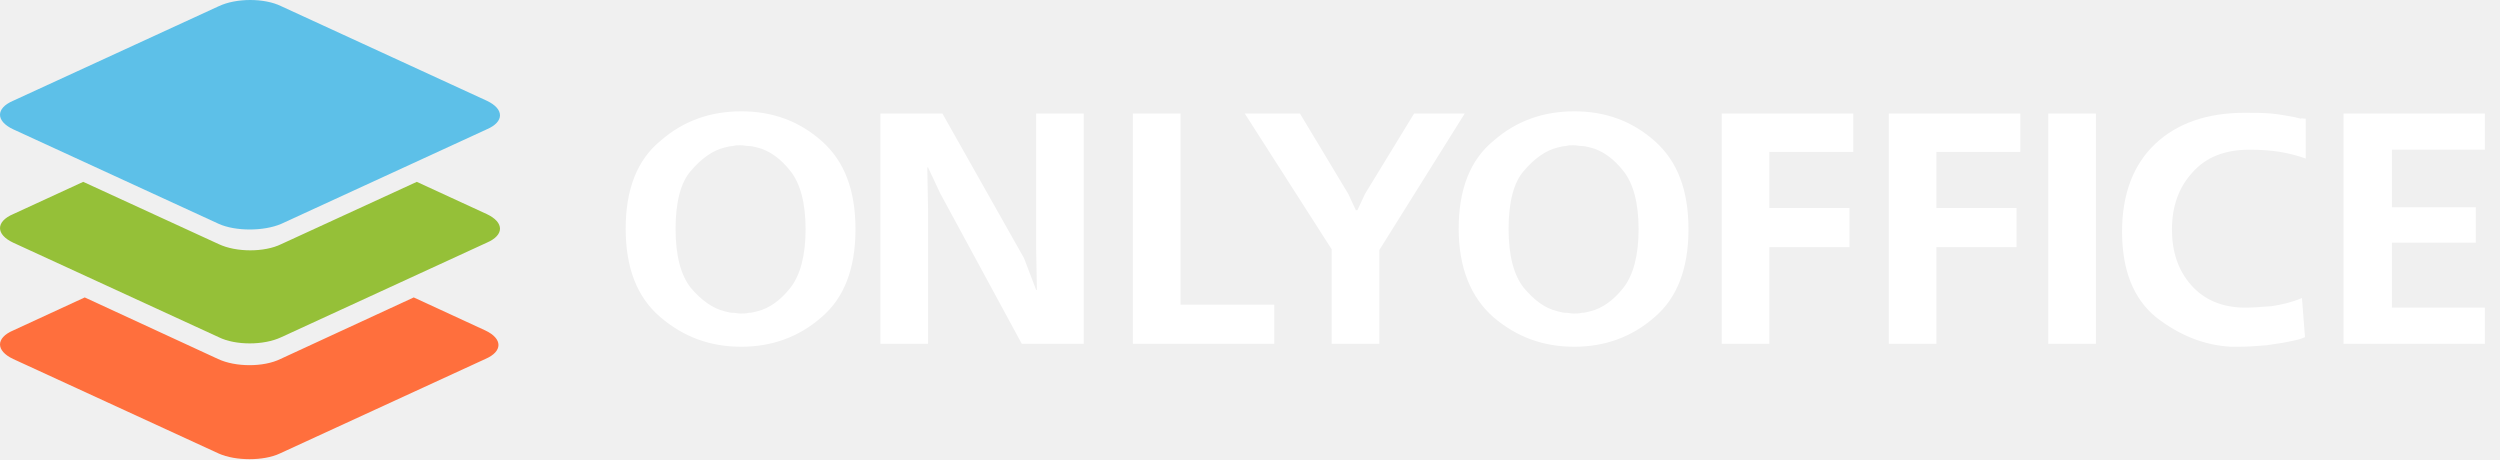
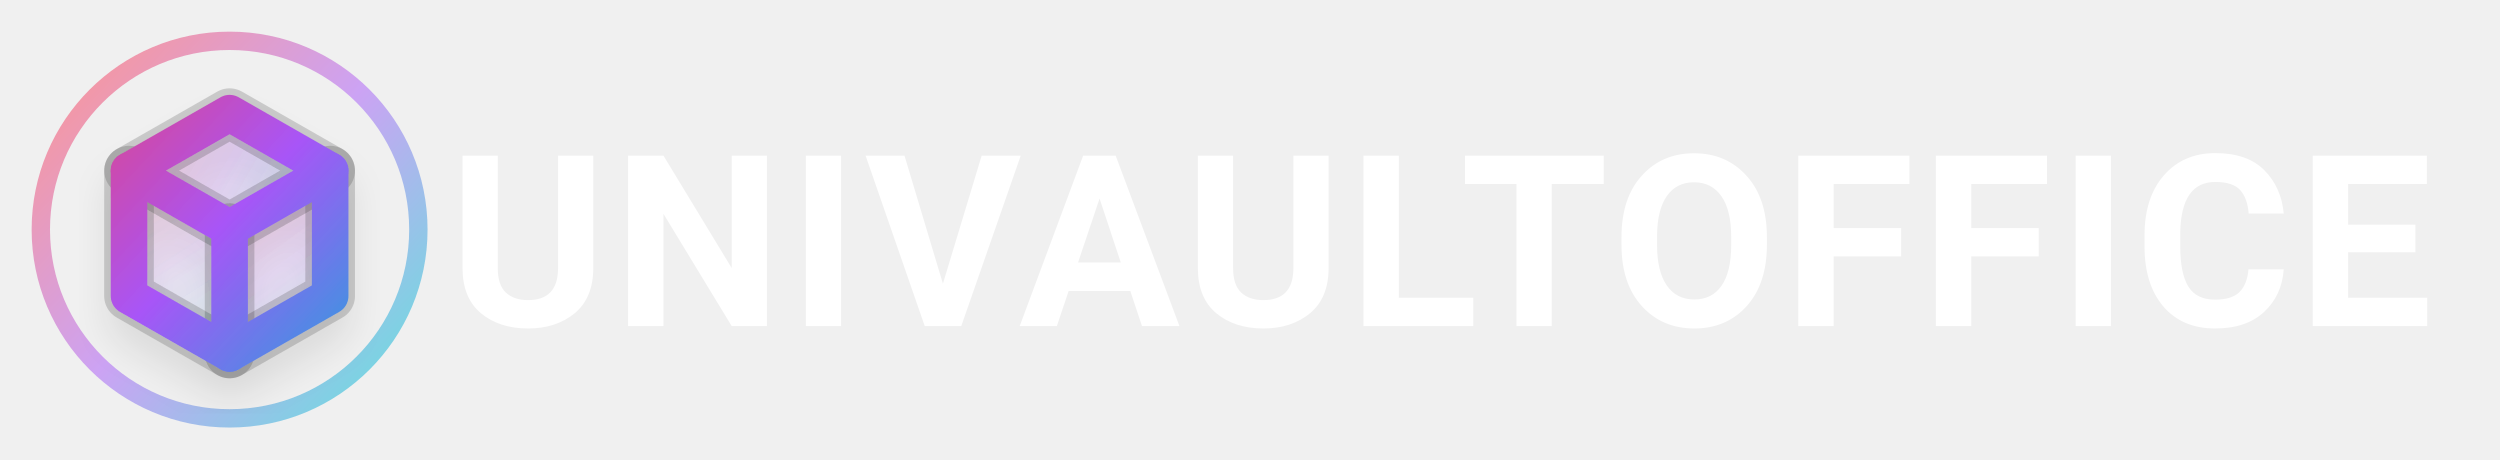
- <svg xmlns="http://www.w3.org/2000/svg" width="245" height="45" viewBox="0 0 245 45" fill="none">
-   <path fill-rule="evenodd" clip-rule="evenodd" d="M64.725 13.802C62.428 15.683 61.317 18.576 61.317 22.409C61.317 26.242 62.428 29.135 64.725 31.088C67.021 33.041 69.614 33.981 72.651 33.981C75.614 33.981 78.281 33.041 80.504 31.088C82.726 29.207 83.837 26.314 83.837 22.481C83.837 18.576 82.726 15.755 80.504 13.802C78.281 11.849 75.688 10.909 72.651 10.909C69.614 10.909 66.947 11.849 64.725 13.802ZM67.688 28.195C66.725 26.965 66.206 25.085 66.206 22.409C66.206 19.805 66.725 17.852 67.688 16.767C68.725 15.538 69.836 14.742 71.022 14.453L71.022 14.453C71.318 14.381 71.614 14.309 71.836 14.309C72.059 14.236 72.281 14.236 72.577 14.236C72.725 14.236 72.855 14.254 72.985 14.272C73.114 14.29 73.244 14.309 73.392 14.309C73.614 14.309 73.91 14.381 74.207 14.453C75.392 14.742 76.503 15.538 77.466 16.767C78.429 17.997 78.948 19.878 78.948 22.481C78.948 25.013 78.429 26.965 77.466 28.195C76.503 29.424 75.392 30.22 74.207 30.509C74.156 30.522 74.108 30.534 74.06 30.546L74.06 30.546L74.06 30.546C73.832 30.604 73.638 30.654 73.392 30.654C73.096 30.726 72.873 30.726 72.577 30.726C72.466 30.726 72.336 30.708 72.207 30.69C72.077 30.672 71.948 30.654 71.836 30.654C71.591 30.654 71.396 30.604 71.168 30.546L71.168 30.546L71.168 30.546C71.121 30.534 71.072 30.522 71.022 30.509C69.836 30.22 68.725 29.424 67.688 28.195ZM92.356 11.126H86.282V33.692H90.948V20.384L90.874 16.406H90.948L92.134 18.937L100.134 33.692H106.209V11.126H101.542V24.362L101.616 28.412H101.542L100.356 25.302L92.356 11.126ZM111.024 11.126H115.691V29.858H124.876V33.692H111.024V11.126ZM127.395 11.126H121.987L130.506 24.434V33.692H135.173V24.506L143.544 11.126H138.581L133.766 19.01L133.025 20.601H132.877L132.136 19.01L127.395 11.126ZM142.951 22.409C142.951 18.576 144.063 15.683 146.359 13.802C148.581 11.849 151.248 10.909 154.285 10.909C157.323 10.909 159.915 11.849 162.138 13.802C164.36 15.755 165.471 18.576 165.471 22.481C165.471 26.314 164.36 29.207 162.138 31.088C159.915 33.041 157.248 33.981 154.285 33.981C151.248 33.981 148.655 33.041 146.359 31.088C144.137 29.135 142.951 26.242 142.951 22.409ZM147.841 22.409C147.841 25.085 148.359 26.965 149.322 28.195C150.359 29.424 151.396 30.22 152.656 30.509C152.697 30.52 152.738 30.53 152.777 30.54L152.802 30.546C153.03 30.604 153.225 30.654 153.471 30.654C153.582 30.654 153.711 30.672 153.841 30.69C153.971 30.708 154.1 30.726 154.211 30.726C154.508 30.726 154.73 30.726 155.026 30.654C155.272 30.654 155.466 30.604 155.694 30.546L155.695 30.546C155.742 30.534 155.79 30.522 155.841 30.509C157.026 30.22 158.137 29.424 159.1 28.195C160.063 26.965 160.582 25.013 160.582 22.481C160.582 19.878 160.063 17.997 159.1 16.767C158.137 15.538 157.026 14.742 155.841 14.453C155.545 14.381 155.248 14.309 155.026 14.309C154.878 14.309 154.748 14.29 154.619 14.272C154.489 14.254 154.359 14.236 154.211 14.236C153.915 14.236 153.693 14.236 153.471 14.309C153.248 14.309 152.952 14.381 152.656 14.453C151.47 14.742 150.359 15.538 149.322 16.767C148.359 17.852 147.841 19.805 147.841 22.409ZM181.62 11.126H168.73V33.692H173.397V24.217H181.25V20.384H173.397V14.887H181.62V11.126ZM185.102 11.126H197.991V14.887H189.769V20.384H197.621V24.217H189.769V33.692H185.102V11.126ZM200.732 11.126V33.692H205.399V11.126H200.732ZM225.963 11.632V15.538C225.148 15.249 224.333 15.032 223.444 14.887C222.555 14.742 221.518 14.67 220.481 14.67C218.036 14.67 216.184 15.393 214.851 16.912C213.518 18.359 212.851 20.239 212.851 22.481C212.851 24.651 213.443 26.459 214.703 27.905C215.962 29.352 217.74 30.148 220.036 30.148C220.741 30.148 221.445 30.094 222.245 30.032C222.37 30.023 222.498 30.013 222.629 30.003C223.592 29.858 224.555 29.641 225.592 29.207L225.889 33.041C225.74 33.113 225.518 33.185 225.296 33.258C225 33.33 224.703 33.402 224.333 33.475C223.95 33.568 223.506 33.631 223 33.703L223 33.703C222.722 33.743 222.426 33.785 222.111 33.836C221.222 33.909 220.333 33.981 219.37 33.981H218.999H218.629C215.962 33.836 213.518 32.824 211.295 31.088C209.073 29.28 207.962 26.459 207.962 22.698C207.962 19.009 209.073 16.116 211.221 14.091C213.369 12.066 216.333 11.054 219.962 11.054C220.925 11.054 221.814 11.054 222.555 11.126C223.26 11.189 223.91 11.305 224.6 11.43L224.601 11.43C224.708 11.449 224.816 11.468 224.926 11.488C225 11.524 225.092 11.542 225.185 11.56C225.277 11.578 225.37 11.596 225.444 11.632C225.539 11.586 225.633 11.599 225.747 11.614C225.811 11.623 225.882 11.632 225.963 11.632ZM243.519 11.126H229.667V33.692H243.519V30.148H234.408V23.783H242.63V20.312H234.408V14.67H243.519V11.126Z" fill="white" />
-   <path fill-rule="evenodd" clip-rule="evenodd" d="M21.44 44.448L1.288 35.18C-0.428 34.371 -0.428 33.12 1.288 32.385L8.304 29.148L21.366 35.18C23.082 35.989 25.844 35.989 27.486 35.18L40.547 29.148L47.563 32.385C49.28 33.194 49.28 34.444 47.563 35.18L27.411 44.448C25.844 45.184 23.082 45.184 21.44 44.448Z" fill="#FF6F3D" />
-   <path fill-rule="evenodd" clip-rule="evenodd" d="M21.44 33.047L1.288 23.779C-0.428 22.97 -0.428 21.719 1.288 20.984L8.155 17.821L21.44 23.926C23.157 24.735 25.918 24.735 27.561 23.926L40.846 17.821L47.712 20.984C49.429 21.793 49.429 23.043 47.712 23.779L27.561 33.047C25.844 33.856 23.082 33.856 21.44 33.047Z" fill="#95C038" />
-   <path fill-rule="evenodd" clip-rule="evenodd" d="M21.44 21.939L1.287 12.67C-0.429 11.861 -0.429 10.611 1.287 9.875L21.44 0.607C23.156 -0.202 25.918 -0.202 27.56 0.607L47.712 9.875C49.428 10.684 49.428 11.935 47.712 12.67L27.56 21.939C25.843 22.674 23.082 22.674 21.44 21.939Z" fill="#5DC0E8" />
+ <svg xmlns="http://www.w3.org/2000/svg" width="245" height="45" viewBox="0 0 245 45" fill="none" shape-rendering="geometricPrecision">
+   <g>
+     <defs>
+       <linearGradient id="gC" x1="8" y1="9" x2="37" y2="36" gradientUnits="userSpaceOnUse">
+         <stop offset="0" stop-color="#F43F5E" />
+         <stop offset="0.5" stop-color="#A855F7" />
+         <stop offset="1" stop-color="#06B6D4" />
+       </linearGradient>
+       <filter id="coreShadow" x="-25%" y="-25%" width="150%" height="150%">
+         <feDropShadow dx="0" dy="1.0" stdDeviation="0.9" flood-color="#000" flood-opacity="0.18" />
+         <feDropShadow dx="0" dy="2.0" stdDeviation="1.4" flood-color="#000" flood-opacity="0.10" />
+       </filter>
+       <linearGradient id="topFill" x1="14" y1="14" x2="31" y2="24" gradientUnits="userSpaceOnUse">
+         <stop offset="0" stop-color="#F43F5E" stop-opacity="0.22" />
+         <stop offset="0.5" stop-color="#A855F7" stop-opacity="0.18" />
+         <stop offset="1" stop-color="#06B6D4" stop-opacity="0.14" />
+       </linearGradient>
+       <linearGradient id="leftFill" x1="14" y1="19" x2="23" y2="33" gradientUnits="userSpaceOnUse">
+         <stop offset="0" stop-color="#F43F5E" stop-opacity="0.14" />
+         <stop offset="0.5" stop-color="#A855F7" stop-opacity="0.11" />
+         <stop offset="1" stop-color="#06B6D4" stop-opacity="0.09" />
+       </linearGradient>
+       <linearGradient id="rightFill" x1="22" y1="19" x2="32" y2="33" gradientUnits="userSpaceOnUse">
+         <stop offset="0" stop-color="#F43F5E" stop-opacity="0.18" />
+         <stop offset="0.5" stop-color="#A855F7" stop-opacity="0.15" />
+         <stop offset="1" stop-color="#06B6D4" stop-opacity="0.12" />
+       </linearGradient>
+     </defs>
+     <circle cx="22.5" cy="22.5" r="18.5" fill="none" stroke="url(#gC)" stroke-width="1.8" stroke-linecap="round" opacity="0.5" />
+     <g filter="url(#coreShadow)" transform="translate(0 -1.3) translate(22.5 22.5) scale(1.28) translate(-22.5 -22.5)">
+       <path d="M22.5 14.6L30.2 19.0L22.5 23.4L14.8 19.0Z" fill="url(#topFill)" />
+       <path d="M14.8 19.0V28.6L22.5 33.0V23.4L14.8 19.0Z" fill="url(#leftFill)" />
+       <path d="M30.2 19.0V28.6L22.5 33.0V23.4L30.2 19.0Z" fill="url(#rightFill)" />
+       <g fill="none" stroke="#000" stroke-opacity="0.16" stroke-width="3.8" stroke-linecap="round" stroke-linejoin="round">
+         <path d="M22.5 14.6L30.2 19.0L22.5 23.4L14.8 19.0Z" />
+         <path d="M14.8 19.0V28.6L22.5 33.0L30.2 28.6V19.0" />
+         <path d="M22.5 23.4V33.0" />
+       </g>
+       <g fill="none" stroke="url(#gC)" stroke-width="2.8" stroke-linecap="round" stroke-linejoin="round">
+         <path d="M22.5 14.6L30.2 19.0L22.5 23.4L14.8 19.0Z" />
+         <path d="M14.8 19.0V28.6L22.5 33.0L30.2 28.6V19.0" />
+         <path d="M22.5 23.4V33.0" />
+       </g>
+     </g>
+   </g>
+   <text x="44" y="25.5" dominant-baseline="middle" font-family="ui-sans-serif, system-ui, -apple-system, Segoe UI, Roboto, Arial" font-size="23.5" font-weight="700" letter-spacing="0.6" fill="#FFFFFF">UNIVAULTOFFICE</text>
</svg>
